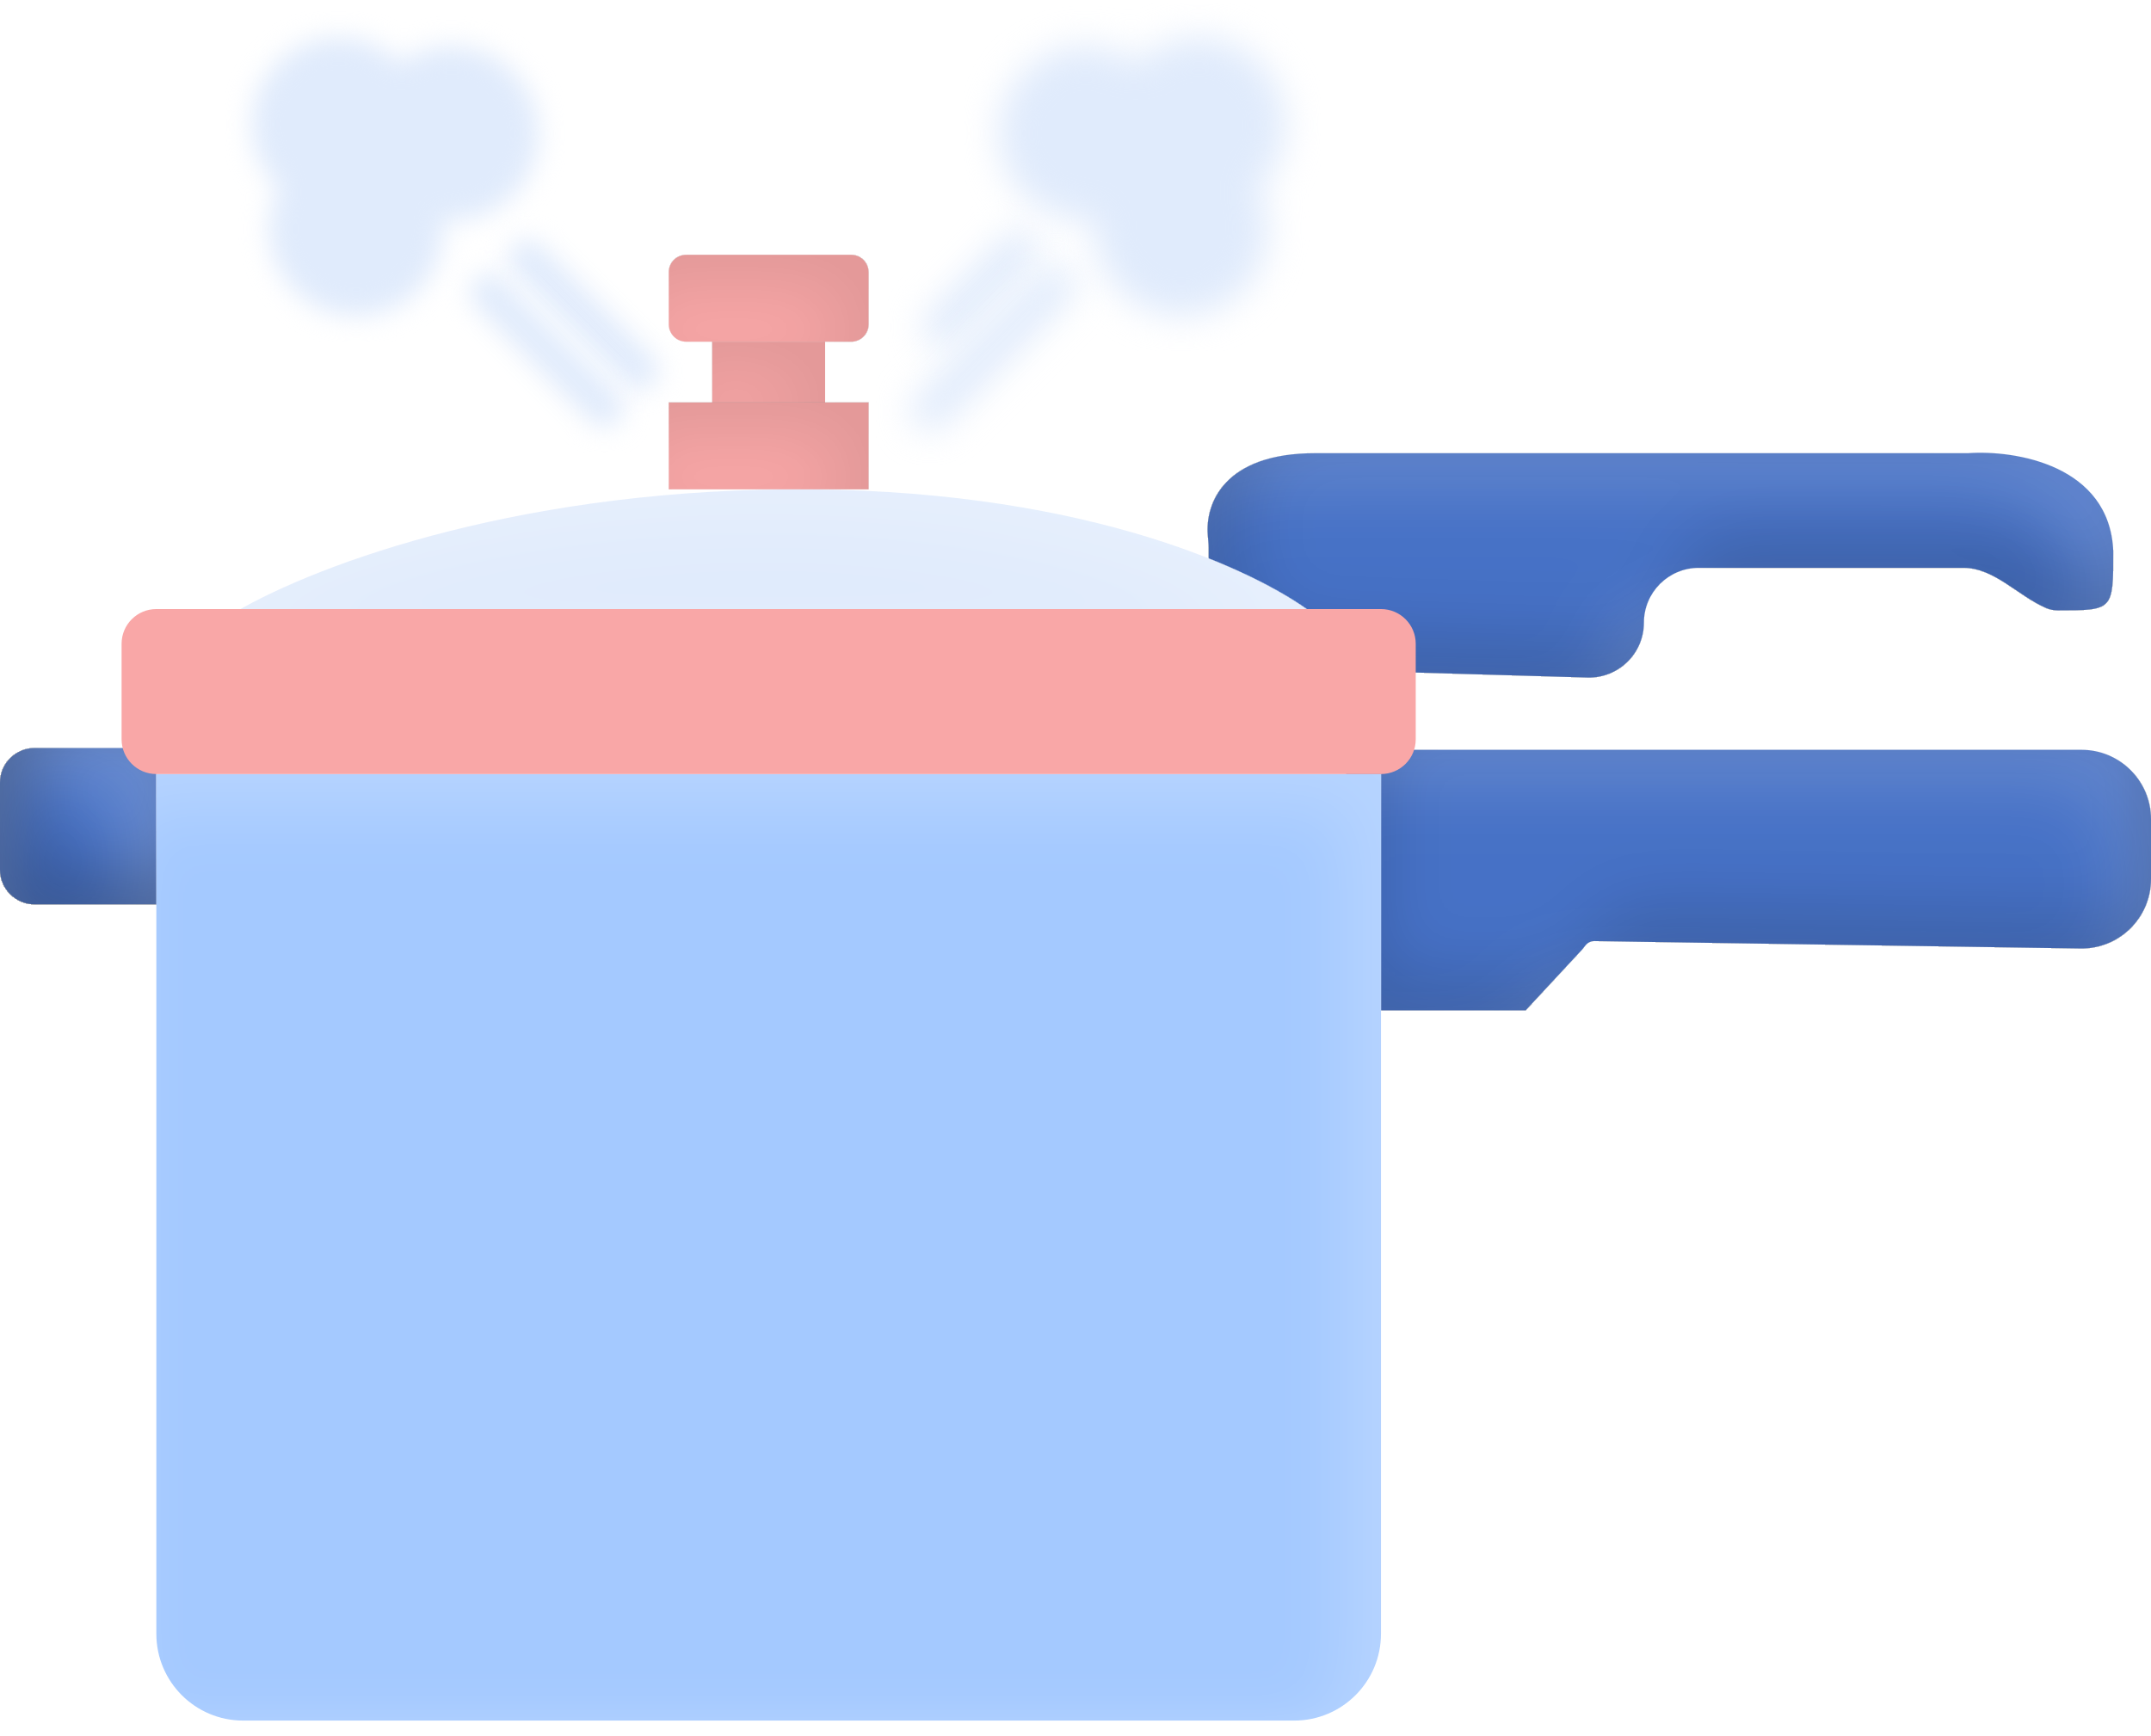
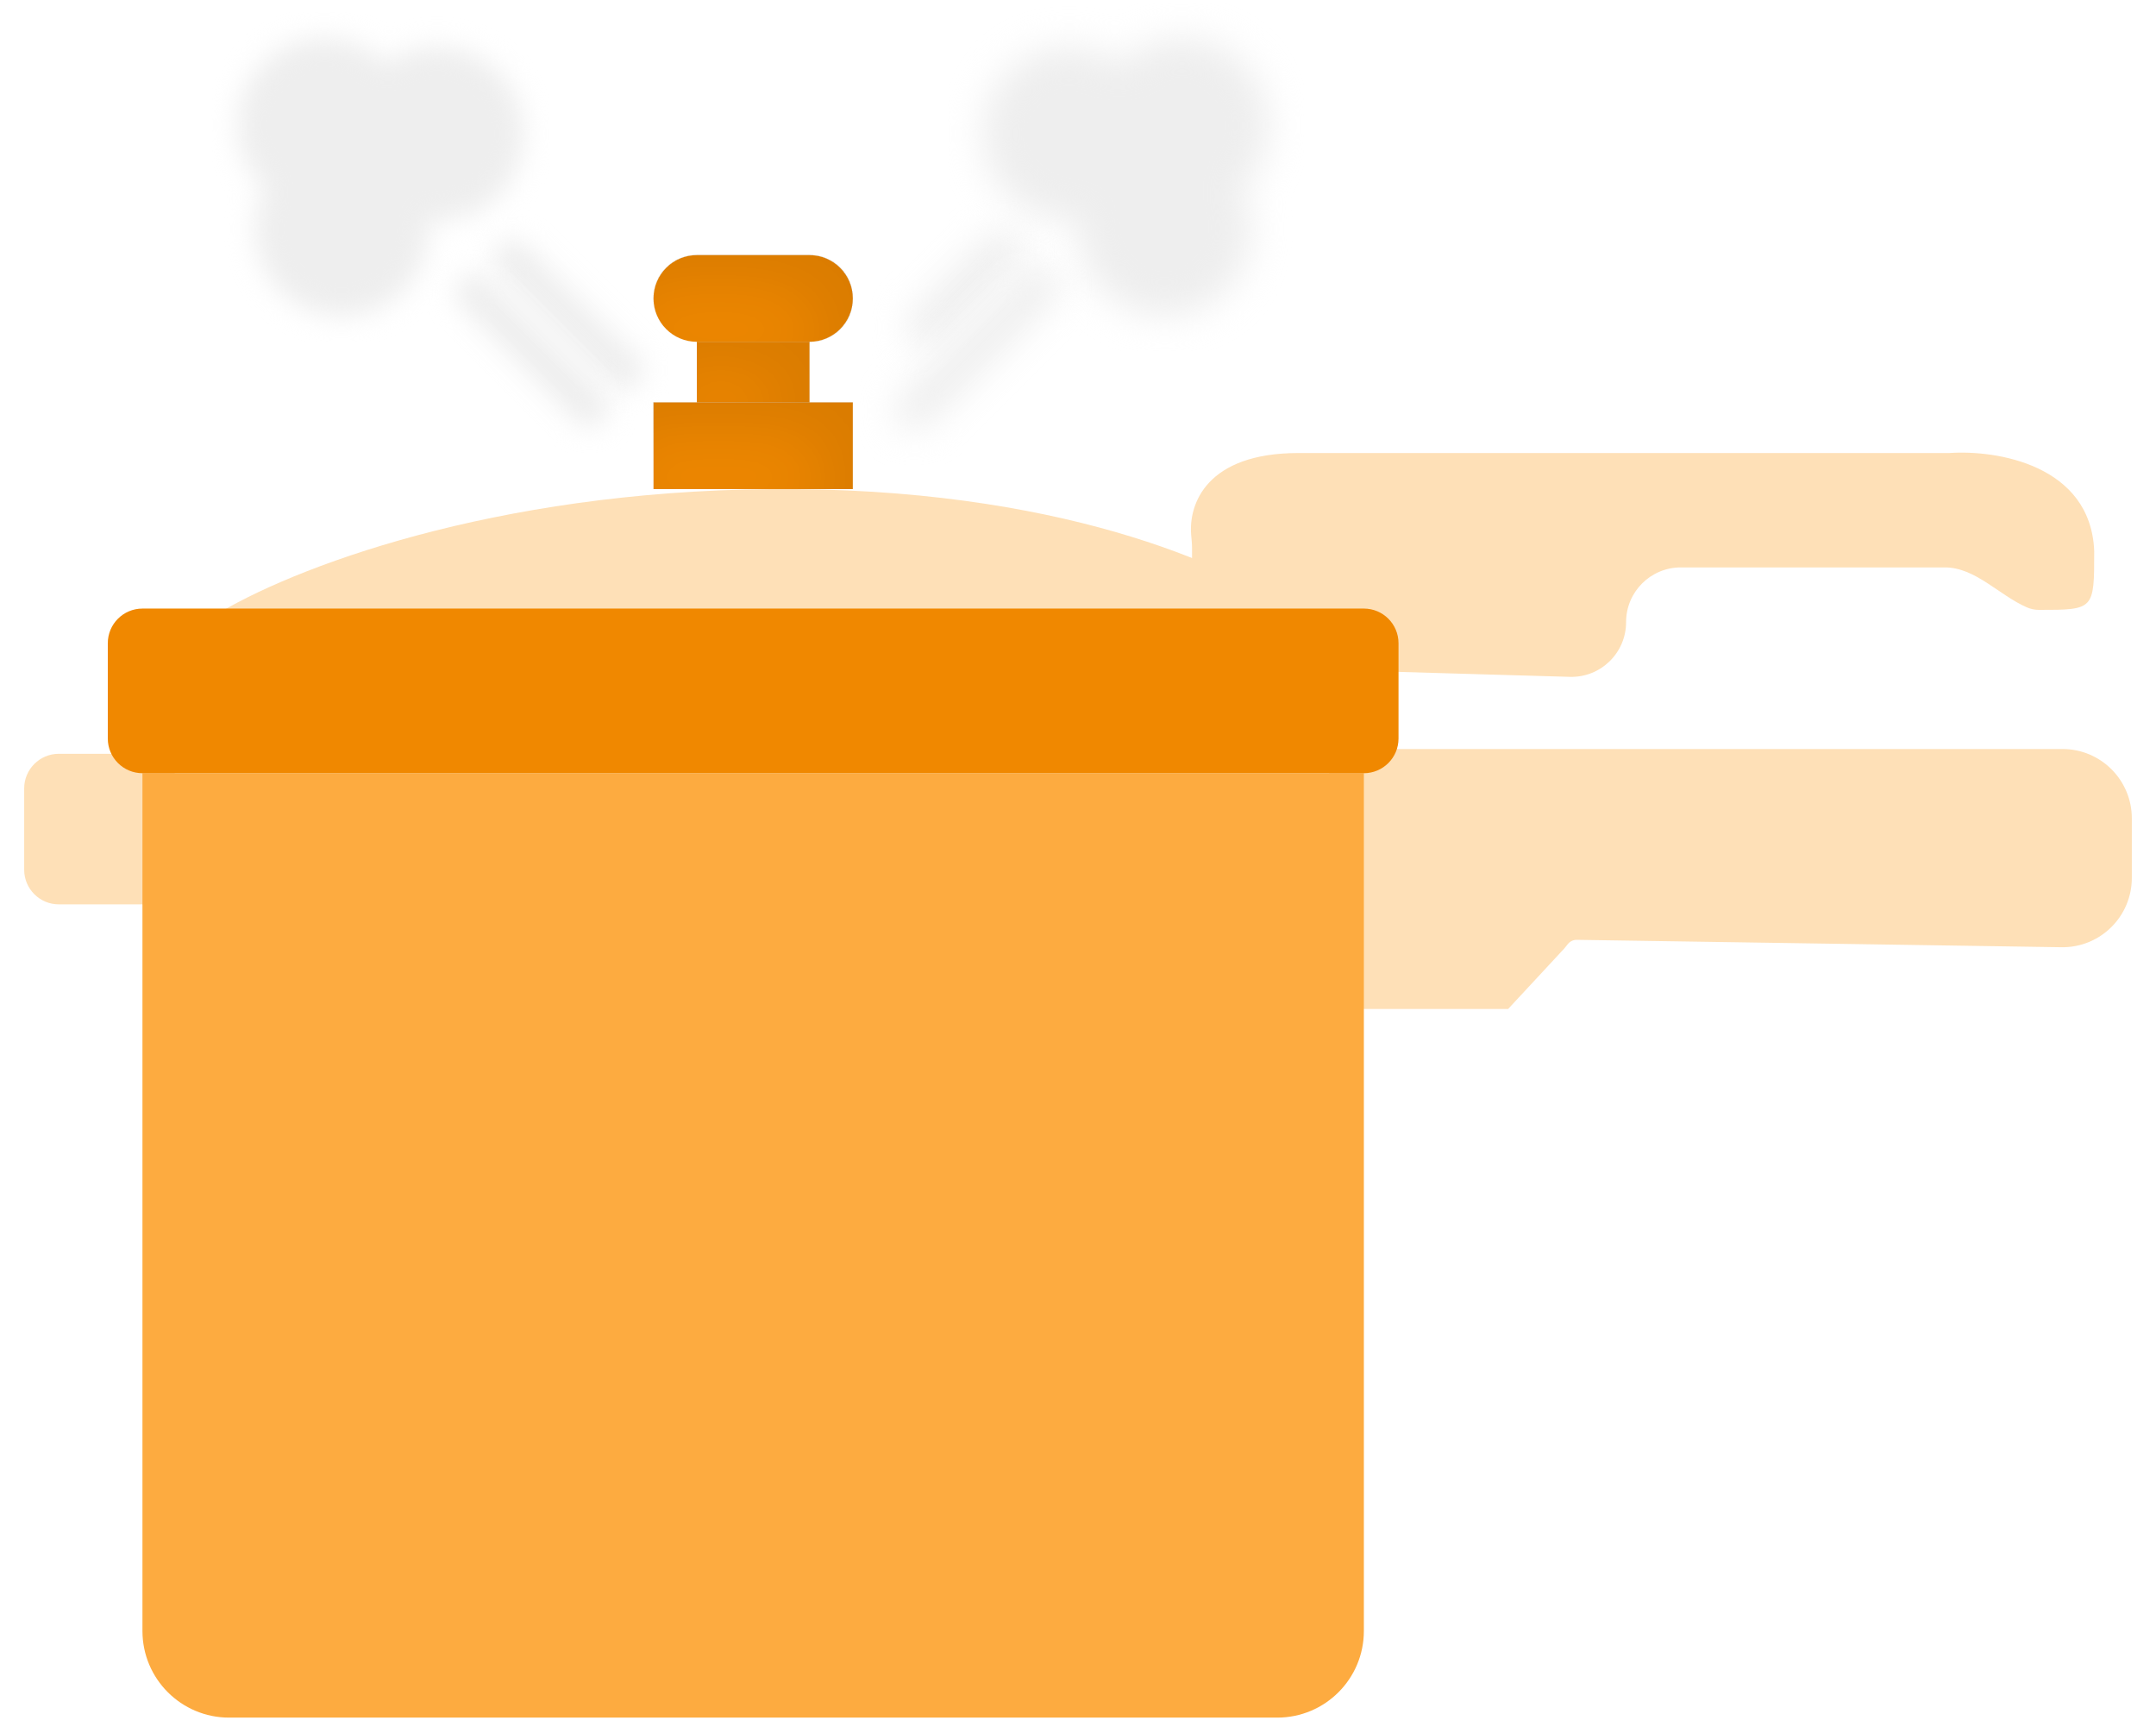
- <svg xmlns="http://www.w3.org/2000/svg" width="57" height="46" viewBox="0 0 57 46" fill="none">
-   <g filter="url(#filter0_ii_5_64)">
-     <path fill-rule="evenodd" clip-rule="evenodd" d="M35.675 20.173C35.675 20.007 35.809 19.873 35.975 19.873H40.429H41.429H45.952H46.182H55.159C56.176 19.873 57 20.697 57 21.714V23.297C57 24.325 56.158 25.154 55.131 25.138L42.254 24.942C42.161 24.94 42.074 24.981 42.016 25.053L41.925 25.167L40.439 26.766C40.438 26.767 40.437 26.769 40.437 26.771C40.437 26.775 40.433 26.778 40.429 26.778H40.429H35.975C35.809 26.778 35.675 26.643 35.675 26.478V20.173Z" fill="#4671C6" />
+ <svg xmlns="http://www.w3.org/2000/svg" width="56" height="45" viewBox="0 0 56 45" fill="none">
+   <path fill-rule="evenodd" clip-rule="evenodd" d="M39.172 19.45C39.172 19.45 39.172 19.45 39.172 19.45H44.572H44.797H53.572C54.566 19.45 55.372 20.256 55.372 21.25V22.797C55.372 23.802 54.55 24.612 53.545 24.597L40.957 24.405C40.866 24.403 40.781 24.444 40.724 24.514L40.635 24.625L39.183 26.189C39.182 26.19 39.181 26.191 39.181 26.193C39.18 26.197 39.177 26.2 39.173 26.2H34.818C34.656 26.2 34.525 26.069 34.525 25.907V19.743C34.525 19.581 34.656 19.45 34.818 19.45H39.172C39.172 19.45 39.172 19.45 39.172 19.45Z" fill="#FEE0B7" />
+   <path d="M33.725 11.764C31.339 11.764 30.873 13.086 30.939 13.885C30.948 13.999 30.962 14.113 30.962 14.227V15.535C30.962 16.507 31.733 17.304 32.705 17.334L36.378 17.449L40.773 17.576C41.574 17.6 42.236 16.957 42.236 16.155C42.236 15.37 42.872 14.734 43.658 14.734H50.514C51.308 14.734 51.915 15.45 52.642 15.77C52.739 15.812 52.844 15.837 52.958 15.837C54.395 15.837 54.395 15.837 54.395 14.31C54.306 12.069 51.852 11.679 50.636 11.764H33.725Z" fill="#FEE0B7" />
+   <path d="M0.628 20.474C0.628 19.977 1.031 19.574 1.528 19.574H4.538V23.484H1.528C1.031 23.484 0.628 23.081 0.628 22.584V20.474Z" fill="#FEE0B7" />
+   <path d="M3.7 20.078H35.425V42.352C35.425 43.595 34.418 44.602 33.175 44.602H5.95C4.708 44.602 3.7 43.595 3.7 42.352V20.078Z" fill="#FDAB40" />
+   <path d="M33.625 15.895C32.275 14.875 28 12.765 20.688 12.701C13.375 12.638 7.961 14.58 5.72 15.895H33.625Z" fill="#FEE0B7" />
+   <path d="M2.8 16.703C2.8 16.206 3.203 15.803 3.7 15.803H35.425C35.922 15.803 36.325 16.206 36.325 16.703V19.178C36.325 19.675 35.922 20.078 35.425 20.078H3.7C3.203 20.078 2.8 19.675 2.8 19.178V16.703Z" fill="#F08800" />
+   <g filter="url(#filter0_i_5_64)">
+     <rect x="16.975" y="6.625" width="5.175" height="2.25" rx="1.125" fill="#F08800" />
  </g>
-   <g filter="url(#filter1_ii_5_64)">
-     <path d="M34.856 12.011C32.416 12.011 31.939 13.363 32.006 14.18C32.015 14.297 32.029 14.413 32.029 14.53V15.868C32.029 16.863 32.819 17.677 33.813 17.709L37.57 17.826L42.066 17.957C42.885 17.98 43.562 17.323 43.562 16.503C43.562 15.7 44.214 15.049 45.017 15.049H52.03C52.843 15.049 53.463 15.781 54.207 16.108C54.306 16.152 54.414 16.177 54.53 16.177C56 16.177 56 16.177 56 14.615C55.91 12.323 53.399 11.924 52.156 12.011H34.856Z" fill="#4671C6" />
+   <g filter="url(#filter1_i_5_64)">
+     <rect x="18.1" y="8.875" width="2.925" height="1.575" fill="#F08800" />
  </g>
-   <g filter="url(#filter2_ii_5_64)">
-     <path d="M0 20.745C0 20.237 0.412 19.825 0.921 19.825H4.143V23.968H0.921C0.412 23.968 0 23.555 0 23.047V20.745Z" fill="#4671C6" />
+   <g filter="url(#filter2_i_5_64)">
+     <rect x="16.975" y="10.45" width="5.175" height="2.25" fill="#F08800" />
  </g>
-   <g filter="url(#filter3_i_5_64)">
-     <path d="M4.143 20.515H36.595V43.301C36.595 44.572 35.565 45.602 34.294 45.602H6.444C5.173 45.602 4.143 44.572 4.143 43.301V20.515Z" fill="#A4C9FF" />
+   <g filter="url(#filter3_f_5_64)">
+     <rect x="26.053" y="5.807" width="0.973" height="3.82" rx="0.487" transform="rotate(45 26.0533 5.80716)" fill="#EEEEEE" />
  </g>
-   <g filter="url(#filter4_i_5_64)">
-     <path d="M34.754 16.236C33.373 15.193 29 13.035 21.52 12.97C14.04 12.905 8.501 14.891 6.209 16.236H34.754Z" fill="#E0EBFC" />
+   <g filter="url(#filter4_f_5_64)">
+     <rect x="27.015" y="6.712" width="0.973" height="5.607" rx="0.487" transform="rotate(45 27.0149 6.71161)" fill="#EEEEEE" />
  </g>
-   <path d="M3.222 17.063C3.222 16.554 3.634 16.142 4.143 16.142H36.595C37.104 16.142 37.516 16.554 37.516 17.063V19.595C37.516 20.103 37.104 20.515 36.595 20.515H4.143C3.634 20.515 3.222 20.103 3.222 19.595V17.063Z" fill="#F9A7A7" />
-   <g filter="url(#filter5_i_5_64)">
-     <rect x="17.722" y="6.754" width="5.294" height="2.302" rx="0.46" fill="#F9A7A7" />
+   <g filter="url(#filter5_f_5_64)">
+     <rect x="16.908" y="9.628" width="0.973" height="5.088" rx="0.487" transform="rotate(135 16.9076 9.6282)" fill="#EEEEEE" />
  </g>
-   <g filter="url(#filter6_i_5_64)">
-     <rect x="18.873" y="9.056" width="2.992" height="1.611" fill="#F9A7A7" />
+   <g filter="url(#filter6_f_5_64)">
+     <rect x="16.003" y="10.59" width="0.973" height="5.2" rx="0.487" transform="rotate(135 16.0032 10.5898)" fill="#EEEEEE" />
  </g>
-   <g filter="url(#filter7_i_5_64)">
-     <rect x="17.722" y="10.667" width="5.294" height="2.302" fill="#F9A7A7" />
+   <g filter="url(#filter7_f_5_64)">
+     <path fill-rule="evenodd" clip-rule="evenodd" d="M6.888 4.893C6.449 4.483 6.175 3.898 6.175 3.25C6.175 2.007 7.182 1 8.425 1C9.048 1 9.611 1.253 10.018 1.661C10.391 1.387 10.852 1.225 11.35 1.225C12.593 1.225 13.6 2.232 13.6 3.475C13.6 4.718 12.593 5.725 11.35 5.725C11.27 5.725 11.191 5.721 11.113 5.713C11.121 5.791 11.125 5.87 11.125 5.95C11.125 7.193 10.118 8.2 8.875 8.2C7.632 8.2 6.625 7.193 6.625 5.95C6.625 5.568 6.72 5.208 6.888 4.893Z" fill="#EEEEEE" />
  </g>
  <g filter="url(#filter8_f_5_64)">
-     <rect x="27.009" y="5.917" width="0.996" height="3.908" rx="0.498" transform="rotate(45 27.0086 5.91742)" fill="#E0EBFC" />
-   </g>
-   <g filter="url(#filter9_f_5_64)">
-     <rect x="27.992" y="6.843" width="0.996" height="5.736" rx="0.498" transform="rotate(45 27.9923 6.84259)" fill="#E0EBFC" />
-   </g>
-   <g filter="url(#filter10_f_5_64)">
-     <rect x="17.653" y="9.826" width="0.996" height="5.205" rx="0.498" transform="rotate(135 17.6532 9.82608)" fill="#E0EBFC" />
-   </g>
-   <g filter="url(#filter11_f_5_64)">
-     <rect x="16.728" y="10.81" width="0.996" height="5.319" rx="0.498" transform="rotate(135 16.728 10.8097)" fill="#E0EBFC" />
-   </g>
-   <g filter="url(#filter12_f_5_64)">
-     <path fill-rule="evenodd" clip-rule="evenodd" d="M7.404 4.983C6.955 4.563 6.675 3.965 6.675 3.302C6.675 2.03 7.705 1 8.976 1C9.613 1 10.189 1.259 10.606 1.676C10.987 1.396 11.459 1.23 11.968 1.23C13.239 1.23 14.27 2.261 14.27 3.532C14.27 4.803 13.239 5.833 11.968 5.833C11.886 5.833 11.805 5.829 11.725 5.821C11.734 5.9 11.738 5.981 11.738 6.063C11.738 7.335 10.708 8.365 9.437 8.365C8.165 8.365 7.135 7.335 7.135 6.063C7.135 5.673 7.232 5.305 7.404 4.983Z" fill="#E0EBFC" />
-   </g>
-   <g filter="url(#filter13_f_5_64)">
-     <path fill-rule="evenodd" clip-rule="evenodd" d="M33.334 4.983C33.783 4.563 34.063 3.965 34.063 3.302C34.063 2.03 33.033 1 31.762 1C31.125 1 30.549 1.259 30.132 1.676C29.751 1.396 29.28 1.23 28.77 1.23C27.499 1.23 26.468 2.261 26.468 3.532C26.468 4.803 27.499 5.833 28.77 5.833C28.852 5.833 28.933 5.829 29.013 5.821C29.004 5.9 29 5.981 29 6.063C29 7.335 30.03 8.365 31.302 8.365C32.573 8.365 33.603 7.335 33.603 6.063C33.603 5.673 33.506 5.305 33.334 4.983Z" fill="#E0EBFC" />
+     <path fill-rule="evenodd" clip-rule="evenodd" d="M32.237 4.893C32.676 4.483 32.95 3.898 32.95 3.25C32.95 2.007 31.943 1 30.7 1C30.078 1 29.514 1.253 29.107 1.661C28.734 1.387 28.273 1.225 27.775 1.225C26.532 1.225 25.525 2.232 25.525 3.475C25.525 4.718 26.532 5.725 27.775 5.725C27.855 5.725 27.934 5.721 28.012 5.713C28.004 5.791 28 5.87 28 5.95C28 7.193 29.007 8.2 30.25 8.2C31.493 8.2 32.5 7.193 32.5 5.95C32.5 5.568 32.405 5.208 32.237 4.893Z" fill="#EEEEEE" />
  </g>
  <defs>
-     <filter id="filter0_ii_5_64" x="34.754" y="18.952" width="23.167" height="8.746" filterUnits="userSpaceOnUse" color-interpolation-filters="sRGB">
+     <filter id="filter0_i_5_64" x="16.075" y="6.625" width="6.075" height="3.15" filterUnits="userSpaceOnUse" color-interpolation-filters="sRGB">
      <feFlood flood-opacity="0" result="BackgroundImageFix" />
      <feBlend mode="normal" in="SourceGraphic" in2="BackgroundImageFix" result="shape" />
      <feColorMatrix in="SourceAlpha" type="matrix" values="0 0 0 0 0 0 0 0 0 0 0 0 0 0 0 0 0 0 127 0" result="hardAlpha" />
-       <feOffset dx="-0.921" dy="0.921" />
-       <feGaussianBlur stdDeviation="0.921" />
-       <feComposite in2="hardAlpha" operator="arithmetic" k2="-1" k3="1" />
-       <feColorMatrix type="matrix" values="0 0 0 0 1 0 0 0 0 1 0 0 0 0 1 0 0 0 0.15 0" />
-       <feBlend mode="normal" in2="shape" result="effect1_innerShadow_5_64" />
-       <feColorMatrix in="SourceAlpha" type="matrix" values="0 0 0 0 0 0 0 0 0 0 0 0 0 0 0 0 0 0 127 0" result="hardAlpha" />
-       <feOffset dx="0.921" dy="-0.921" />
-       <feGaussianBlur stdDeviation="0.921" />
-       <feComposite in2="hardAlpha" operator="arithmetic" k2="-1" k3="1" />
-       <feColorMatrix type="matrix" values="0 0 0 0 0 0 0 0 0 0 0 0 0 0 0 0 0 0 0.15 0" />
-       <feBlend mode="normal" in2="effect1_innerShadow_5_64" result="effect2_innerShadow_5_64" />
-     </filter>
-     <filter id="filter1_ii_5_64" x="31.079" y="11.079" width="25.841" height="7.799" filterUnits="userSpaceOnUse" color-interpolation-filters="sRGB">
-       <feFlood flood-opacity="0" result="BackgroundImageFix" />
-       <feBlend mode="normal" in="SourceGraphic" in2="BackgroundImageFix" result="shape" />
-       <feColorMatrix in="SourceAlpha" type="matrix" values="0 0 0 0 0 0 0 0 0 0 0 0 0 0 0 0 0 0 127 0" result="hardAlpha" />
-       <feOffset dx="-0.921" dy="0.921" />
-       <feGaussianBlur stdDeviation="0.921" />
-       <feComposite in2="hardAlpha" operator="arithmetic" k2="-1" k3="1" />
-       <feColorMatrix type="matrix" values="0 0 0 0 1 0 0 0 0 1 0 0 0 0 1 0 0 0 0.15 0" />
-       <feBlend mode="normal" in2="shape" result="effect1_innerShadow_5_64" />
-       <feColorMatrix in="SourceAlpha" type="matrix" values="0 0 0 0 0 0 0 0 0 0 0 0 0 0 0 0 0 0 127 0" result="hardAlpha" />
-       <feOffset dx="0.921" dy="-0.921" />
-       <feGaussianBlur stdDeviation="0.921" />
-       <feComposite in2="hardAlpha" operator="arithmetic" k2="-1" k3="1" />
-       <feColorMatrix type="matrix" values="0 0 0 0 0 0 0 0 0 0 0 0 0 0 0 0 0 0 0.15 0" />
-       <feBlend mode="normal" in2="effect1_innerShadow_5_64" result="effect2_innerShadow_5_64" />
-     </filter>
-     <filter id="filter2_ii_5_64" x="-0.921" y="18.904" width="5.984" height="5.984" filterUnits="userSpaceOnUse" color-interpolation-filters="sRGB">
-       <feFlood flood-opacity="0" result="BackgroundImageFix" />
-       <feBlend mode="normal" in="SourceGraphic" in2="BackgroundImageFix" result="shape" />
-       <feColorMatrix in="SourceAlpha" type="matrix" values="0 0 0 0 0 0 0 0 0 0 0 0 0 0 0 0 0 0 127 0" result="hardAlpha" />
-       <feOffset dx="-0.921" dy="0.921" />
-       <feGaussianBlur stdDeviation="0.921" />
-       <feComposite in2="hardAlpha" operator="arithmetic" k2="-1" k3="1" />
-       <feColorMatrix type="matrix" values="0 0 0 0 1 0 0 0 0 1 0 0 0 0 1 0 0 0 0.2 0" />
-       <feBlend mode="normal" in2="shape" result="effect1_innerShadow_5_64" />
-       <feColorMatrix in="SourceAlpha" type="matrix" values="0 0 0 0 0 0 0 0 0 0 0 0 0 0 0 0 0 0 127 0" result="hardAlpha" />
-       <feOffset dx="0.921" dy="-0.921" />
-       <feGaussianBlur stdDeviation="0.921" />
-       <feComposite in2="hardAlpha" operator="arithmetic" k2="-1" k3="1" />
-       <feColorMatrix type="matrix" values="0 0 0 0 0 0 0 0 0 0 0 0 0 0 0 0 0 0 0.25 0" />
-       <feBlend mode="normal" in2="effect1_innerShadow_5_64" result="effect2_innerShadow_5_64" />
-     </filter>
-     <filter id="filter3_i_5_64" x="3.222" y="20.515" width="33.373" height="26.008" filterUnits="userSpaceOnUse" color-interpolation-filters="sRGB">
-       <feFlood flood-opacity="0" result="BackgroundImageFix" />
-       <feBlend mode="normal" in="SourceGraphic" in2="BackgroundImageFix" result="shape" />
-       <feColorMatrix in="SourceAlpha" type="matrix" values="0 0 0 0 0 0 0 0 0 0 0 0 0 0 0 0 0 0 127 0" result="hardAlpha" />
-       <feOffset dx="-0.921" dy="0.921" />
-       <feGaussianBlur stdDeviation="0.921" />
-       <feComposite in2="hardAlpha" operator="arithmetic" k2="-1" k3="1" />
-       <feColorMatrix type="matrix" values="0 0 0 0 1 0 0 0 0 1 0 0 0 0 1 0 0 0 0.2 0" />
-       <feBlend mode="normal" in2="shape" result="effect1_innerShadow_5_64" />
-     </filter>
-     <filter id="filter4_i_5_64" x="5.289" y="12.968" width="29.465" height="4.189" filterUnits="userSpaceOnUse" color-interpolation-filters="sRGB">
-       <feFlood flood-opacity="0" result="BackgroundImageFix" />
-       <feBlend mode="normal" in="SourceGraphic" in2="BackgroundImageFix" result="shape" />
-       <feColorMatrix in="SourceAlpha" type="matrix" values="0 0 0 0 0 0 0 0 0 0 0 0 0 0 0 0 0 0 127 0" result="hardAlpha" />
-       <feOffset dx="-0.921" dy="0.921" />
-       <feGaussianBlur stdDeviation="0.921" />
-       <feComposite in2="hardAlpha" operator="arithmetic" k2="-1" k3="1" />
-       <feColorMatrix type="matrix" values="0 0 0 0 1 0 0 0 0 1 0 0 0 0 1 0 0 0 0.2 0" />
-       <feBlend mode="normal" in2="shape" result="effect1_innerShadow_5_64" />
-     </filter>
-     <filter id="filter5_i_5_64" x="16.802" y="6.754" width="6.214" height="3.222" filterUnits="userSpaceOnUse" color-interpolation-filters="sRGB">
-       <feFlood flood-opacity="0" result="BackgroundImageFix" />
-       <feBlend mode="normal" in="SourceGraphic" in2="BackgroundImageFix" result="shape" />
-       <feColorMatrix in="SourceAlpha" type="matrix" values="0 0 0 0 0 0 0 0 0 0 0 0 0 0 0 0 0 0 127 0" result="hardAlpha" />
-       <feOffset dx="-0.921" dy="0.921" />
-       <feGaussianBlur stdDeviation="0.921" />
+       <feOffset dx="-0.9" dy="0.9" />
+       <feGaussianBlur stdDeviation="0.9" />
      <feComposite in2="hardAlpha" operator="arithmetic" k2="-1" k3="1" />
      <feColorMatrix type="matrix" values="0 0 0 0 0 0 0 0 0 0 0 0 0 0 0 0 0 0 0.09 0" />
      <feBlend mode="normal" in2="shape" result="effect1_innerShadow_5_64" />
    </filter>
-     <filter id="filter6_i_5_64" x="17.952" y="9.056" width="3.913" height="2.532" filterUnits="userSpaceOnUse" color-interpolation-filters="sRGB">
+     <filter id="filter1_i_5_64" x="17.2" y="8.875" width="3.825" height="2.475" filterUnits="userSpaceOnUse" color-interpolation-filters="sRGB">
      <feFlood flood-opacity="0" result="BackgroundImageFix" />
      <feBlend mode="normal" in="SourceGraphic" in2="BackgroundImageFix" result="shape" />
      <feColorMatrix in="SourceAlpha" type="matrix" values="0 0 0 0 0 0 0 0 0 0 0 0 0 0 0 0 0 0 127 0" result="hardAlpha" />
-       <feOffset dx="-0.921" dy="0.921" />
-       <feGaussianBlur stdDeviation="0.921" />
+       <feOffset dx="-0.9" dy="0.9" />
+       <feGaussianBlur stdDeviation="0.9" />
      <feComposite in2="hardAlpha" operator="arithmetic" k2="-1" k3="1" />
      <feColorMatrix type="matrix" values="0 0 0 0 0 0 0 0 0 0 0 0 0 0 0 0 0 0 0.09 0" />
      <feBlend mode="normal" in2="shape" result="effect1_innerShadow_5_64" />
    </filter>
-     <filter id="filter7_i_5_64" x="16.802" y="10.667" width="6.214" height="3.222" filterUnits="userSpaceOnUse" color-interpolation-filters="sRGB">
+     <filter id="filter2_i_5_64" x="16.075" y="10.45" width="6.075" height="3.15" filterUnits="userSpaceOnUse" color-interpolation-filters="sRGB">
      <feFlood flood-opacity="0" result="BackgroundImageFix" />
      <feBlend mode="normal" in="SourceGraphic" in2="BackgroundImageFix" result="shape" />
      <feColorMatrix in="SourceAlpha" type="matrix" values="0 0 0 0 0 0 0 0 0 0 0 0 0 0 0 0 0 0 127 0" result="hardAlpha" />
-       <feOffset dx="-0.921" dy="0.921" />
-       <feGaussianBlur stdDeviation="0.921" />
+       <feOffset dx="-0.9" dy="0.9" />
+       <feGaussianBlur stdDeviation="0.9" />
      <feComposite in2="hardAlpha" operator="arithmetic" k2="-1" k3="1" />
      <feColorMatrix type="matrix" values="0 0 0 0 0 0 0 0 0 0 0 0 0 0 0 0 0 0 0.09 0" />
      <feBlend mode="normal" in2="shape" result="effect1_innerShadow_5_64" />
    </filter>
-     <filter id="filter8_f_5_64" x="23.531" y="5.203" width="4.896" height="4.896" filterUnits="userSpaceOnUse" color-interpolation-filters="sRGB">
+     <filter id="filter3_f_5_64" x="22.653" y="5.109" width="4.787" height="4.787" filterUnits="userSpaceOnUse" color-interpolation-filters="sRGB">
      <feFlood flood-opacity="0" result="BackgroundImageFix" />
      <feBlend mode="normal" in="SourceGraphic" in2="BackgroundImageFix" result="shape" />
-       <feGaussianBlur stdDeviation="0.46" result="effect1_foregroundBlur_5_64" />
+       <feGaussianBlur stdDeviation="0.45" result="effect1_foregroundBlur_5_64" />
    </filter>
-     <filter id="filter9_f_5_64" x="23.222" y="6.128" width="6.189" height="6.189" filterUnits="userSpaceOnUse" color-interpolation-filters="sRGB">
+     <filter id="filter4_f_5_64" x="22.352" y="6.013" width="6.05" height="6.05" filterUnits="userSpaceOnUse" color-interpolation-filters="sRGB">
      <feFlood flood-opacity="0" result="BackgroundImageFix" />
      <feBlend mode="normal" in="SourceGraphic" in2="BackgroundImageFix" result="shape" />
-       <feGaussianBlur stdDeviation="0.46" result="effect1_foregroundBlur_5_64" />
+       <feGaussianBlur stdDeviation="0.45" result="effect1_foregroundBlur_5_64" />
    </filter>
-     <filter id="filter10_f_5_64" x="12.785" y="5.662" width="5.353" height="5.353" filterUnits="userSpaceOnUse" color-interpolation-filters="sRGB">
+     <filter id="filter5_f_5_64" x="12.148" y="5.557" width="5.233" height="5.233" filterUnits="userSpaceOnUse" color-interpolation-filters="sRGB">
      <feFlood flood-opacity="0" result="BackgroundImageFix" />
      <feBlend mode="normal" in="SourceGraphic" in2="BackgroundImageFix" result="shape" />
-       <feGaussianBlur stdDeviation="0.345" result="effect1_foregroundBlur_5_64" />
+       <feGaussianBlur stdDeviation="0.337" result="effect1_foregroundBlur_5_64" />
    </filter>
-     <filter id="filter11_f_5_64" x="11.779" y="6.564" width="5.434" height="5.434" filterUnits="userSpaceOnUse" color-interpolation-filters="sRGB">
+     <filter id="filter6_f_5_64" x="11.165" y="6.44" width="5.312" height="5.312" filterUnits="userSpaceOnUse" color-interpolation-filters="sRGB">
      <feFlood flood-opacity="0" result="BackgroundImageFix" />
      <feBlend mode="normal" in="SourceGraphic" in2="BackgroundImageFix" result="shape" />
-       <feGaussianBlur stdDeviation="0.345" result="effect1_foregroundBlur_5_64" />
+       <feGaussianBlur stdDeviation="0.337" result="effect1_foregroundBlur_5_64" />
    </filter>
-     <filter id="filter12_f_5_64" x="5.984" y="0.31" width="8.976" height="8.746" filterUnits="userSpaceOnUse" color-interpolation-filters="sRGB">
+     <filter id="filter7_f_5_64" x="5.5" y="0.325" width="8.775" height="8.55" filterUnits="userSpaceOnUse" color-interpolation-filters="sRGB">
      <feFlood flood-opacity="0" result="BackgroundImageFix" />
      <feBlend mode="normal" in="SourceGraphic" in2="BackgroundImageFix" result="shape" />
-       <feGaussianBlur stdDeviation="0.345" result="effect1_foregroundBlur_5_64" />
+       <feGaussianBlur stdDeviation="0.337" result="effect1_foregroundBlur_5_64" />
    </filter>
-     <filter id="filter13_f_5_64" x="25.548" y="0.079" width="9.437" height="9.206" filterUnits="userSpaceOnUse" color-interpolation-filters="sRGB">
+     <filter id="filter8_f_5_64" x="24.625" y="0.1" width="9.225" height="9" filterUnits="userSpaceOnUse" color-interpolation-filters="sRGB">
      <feFlood flood-opacity="0" result="BackgroundImageFix" />
      <feBlend mode="normal" in="SourceGraphic" in2="BackgroundImageFix" result="shape" />
-       <feGaussianBlur stdDeviation="0.46" result="effect1_foregroundBlur_5_64" />
+       <feGaussianBlur stdDeviation="0.45" result="effect1_foregroundBlur_5_64" />
    </filter>
  </defs>
</svg>
